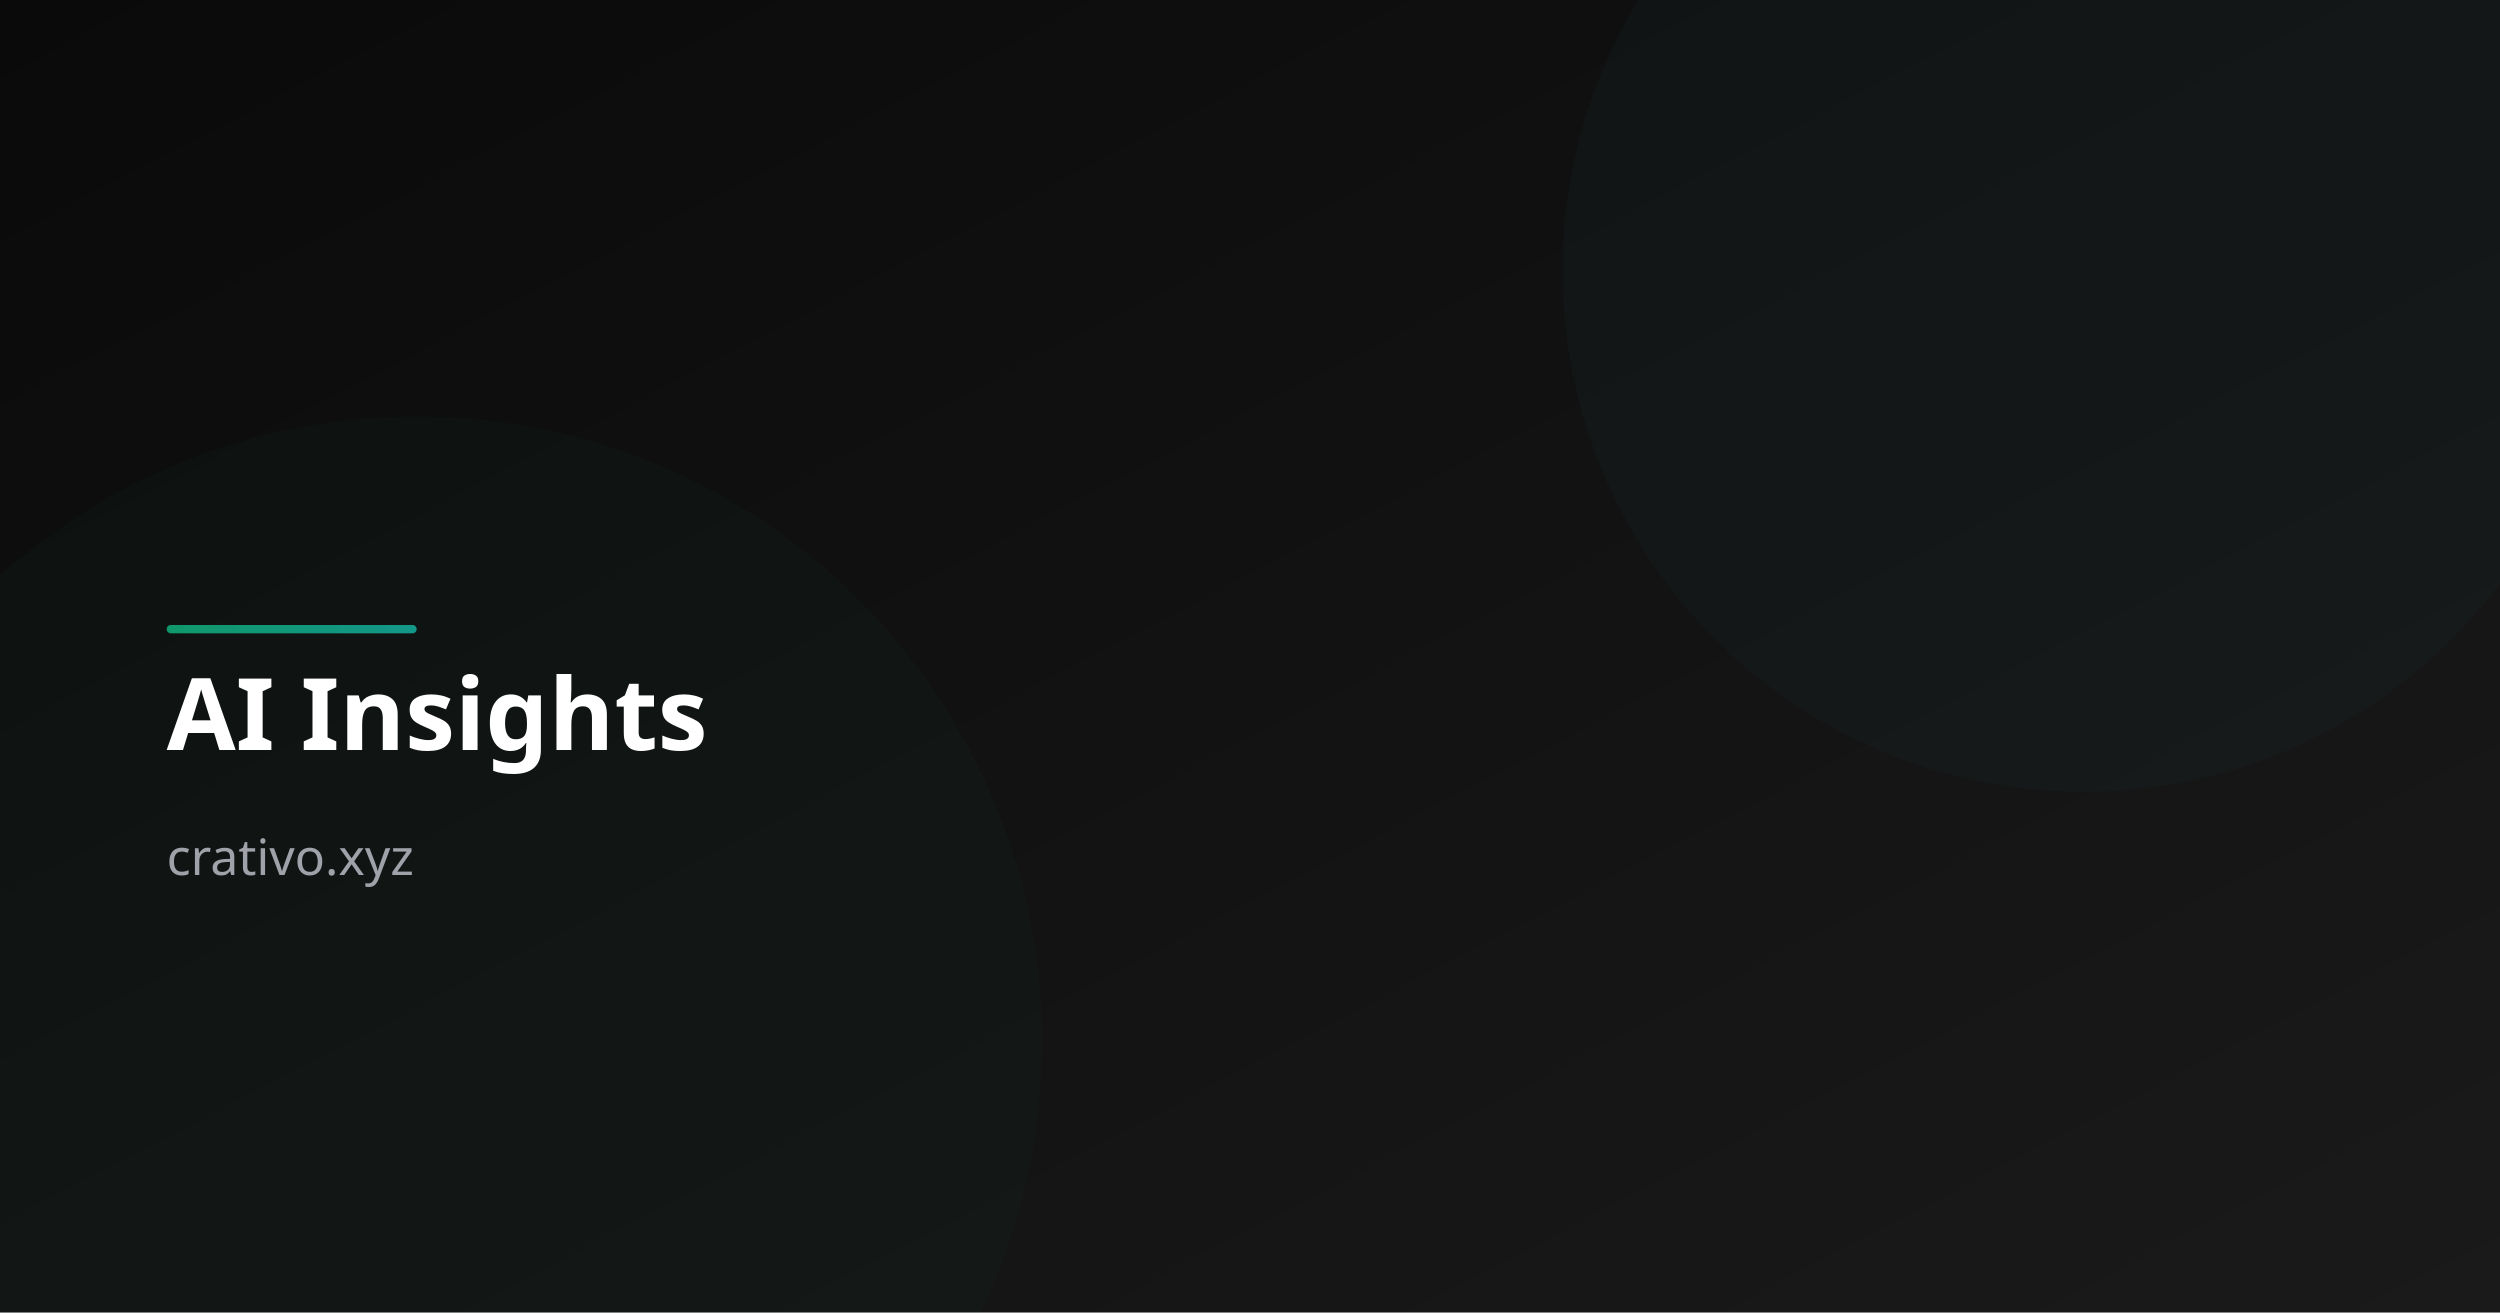
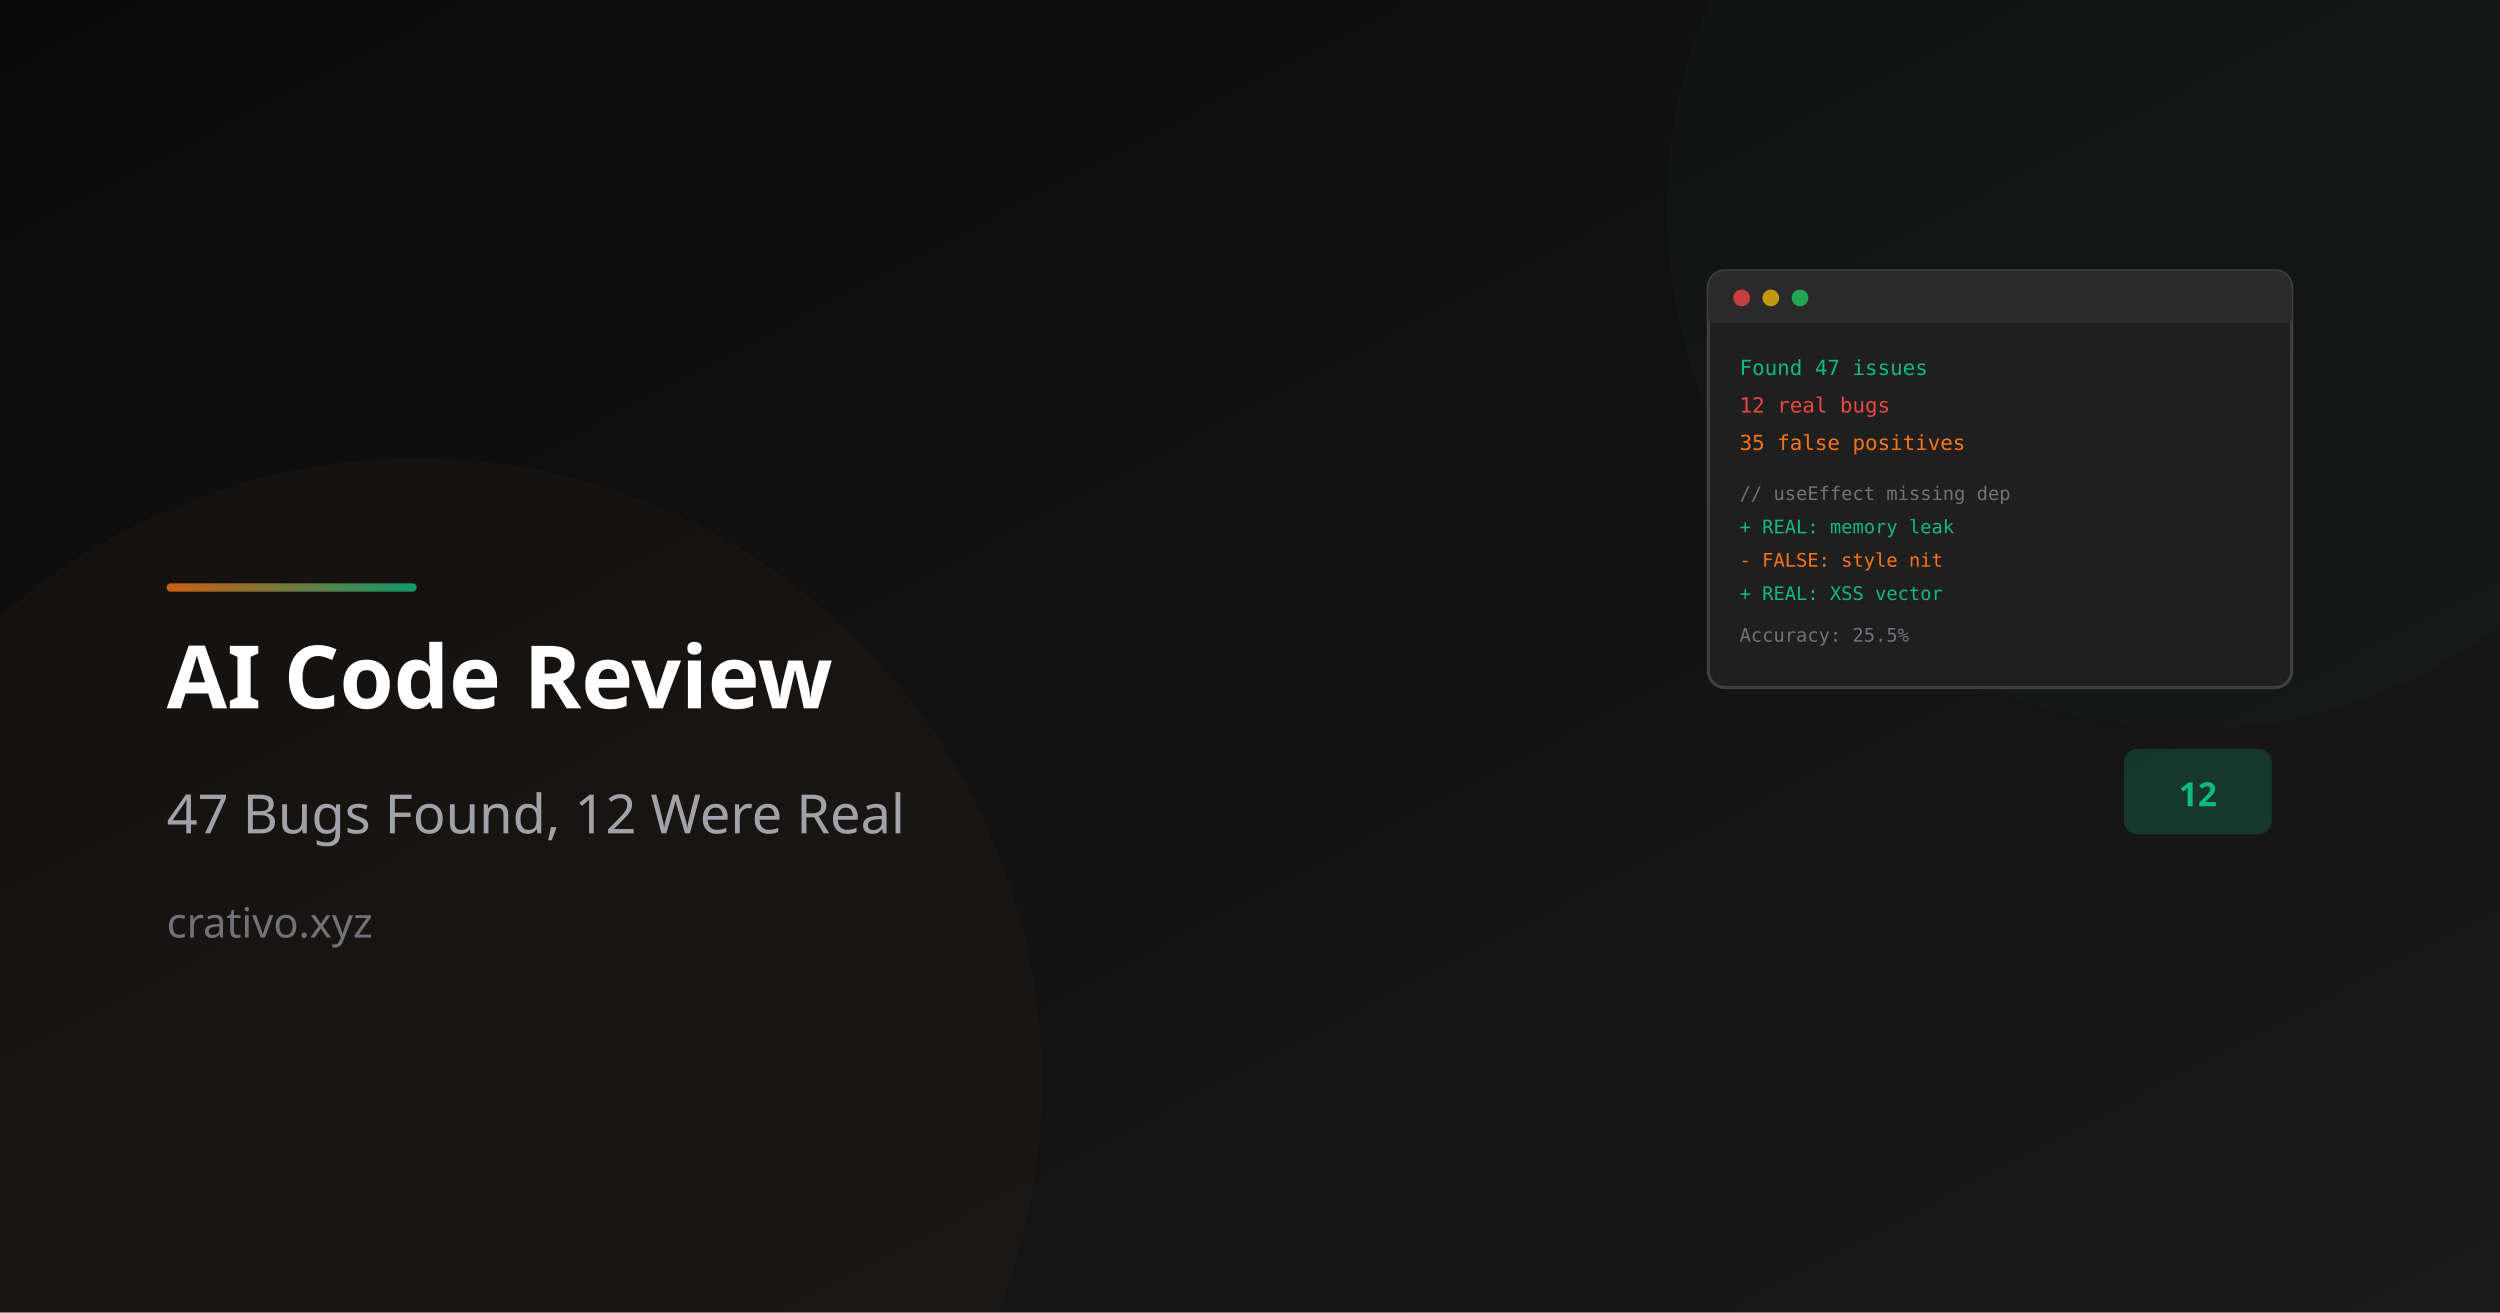
<svg xmlns="http://www.w3.org/2000/svg" viewBox="0 0 1200 630">
  <defs>
    <linearGradient id="bg" x1="0%" y1="0%" x2="100%" y2="100%">
      <stop offset="0%" style="stop-color:#0a0a0a" />
      <stop offset="100%" style="stop-color:#1a1a1a" />
    </linearGradient>
    <linearGradient id="accent" x1="0%" y1="0%" x2="100%" y2="0%">
-       <stop offset="0%" style="stop-color:#10b981" />
-       <stop offset="100%" style="stop-color:#14b8a6" />
+       <stop offset="0%" style="stop-color:#f97316" />
+       <stop offset="100%" style="stop-color:#10b981" />
    </linearGradient>
  </defs>
  <rect width="1200" height="630" fill="url(#bg)" />
-   <circle cx="200" cy="500" r="300" fill="#10b981" opacity="0.03" />
-   <circle cx="1000" cy="130" r="250" fill="#14b8a6" opacity="0.03" />
-   <rect x="80" y="300" width="120" height="4" rx="2" fill="url(#accent)" opacity="0.8" />
-   <text x="80" y="360" font-family="system-ui, sans-serif" font-size="48" font-weight="700" fill="#ffffff">AI Insights</text>
-   <text x="80" y="420" font-family="system-ui, sans-serif" font-size="24" fill="#a1a1aa">crativo.xyz</text>
+   <circle cx="200" cy="520" r="300" fill="#f97316" opacity="0.03" />
+   <circle cx="1050" cy="100" r="250" fill="#10b981" opacity="0.03" />
+   <g transform="translate(820, 130)">
+     <rect x="0" y="0" width="280" height="200" rx="8" fill="#1f1f1f" stroke="#404040" stroke-width="1.5" />
+     <rect x="0" y="0" width="280" height="25" rx="8" fill="#2a2a2a" />
+     <rect x="0" y="13" width="280" height="12" fill="#2a2a2a" />
+     <circle cx="16" cy="13" r="4" fill="#ef4444" opacity="0.8" />
+     <circle cx="30" cy="13" r="4" fill="#eab308" opacity="0.8" />
+     <circle cx="44" cy="13" r="4" fill="#22c55e" opacity="0.8" />
+     <text x="15" y="50" font-family="monospace" font-size="10" fill="#10b981">Found 47 issues</text>
+     <text x="15" y="68" font-family="monospace" font-size="10" fill="#ef4444">  12 real bugs</text>
+     <text x="15" y="86" font-family="monospace" font-size="10" fill="#f97316">  35 false positives</text>
+     <text x="15" y="110" font-family="monospace" font-size="9" fill="#71717a">// useEffect missing dep</text>
+     <text x="15" y="126" font-family="monospace" font-size="9" fill="#10b981">  + REAL: memory leak</text>
+     <text x="15" y="142" font-family="monospace" font-size="9" fill="#f97316">  - FALSE: style nit</text>
+     <text x="15" y="158" font-family="monospace" font-size="9" fill="#10b981">  + REAL: XSS vector</text>
+     <text x="15" y="178" font-family="monospace" font-size="9" fill="#71717a">Accuracy: 25.5%</text>
+   </g>
+   <g transform="translate(1020, 360)">
+     <rect x="0" y="0" width="70" height="40" rx="6" fill="#10b981" opacity="0.2" stroke="#10b981" stroke-width="1" />
+     <text x="35" y="27" text-anchor="middle" font-family="system-ui, sans-serif" font-size="16" font-weight="700" fill="#10b981">12</text>
+   </g>
+   <rect x="80" y="280" width="120" height="4" rx="2" fill="url(#accent)" opacity="0.8" />
+   <text x="80" y="340" font-family="system-ui, sans-serif" font-size="42" font-weight="700" fill="#ffffff">AI Code Review</text>
+   <text x="80" y="400" font-family="system-ui, sans-serif" font-size="26" fill="#a1a1aa">47 Bugs Found, 12 Were Real</text>
+   <text x="80" y="450" font-family="system-ui, sans-serif" font-size="20" fill="#71717a">crativo.xyz</text>
</svg>
